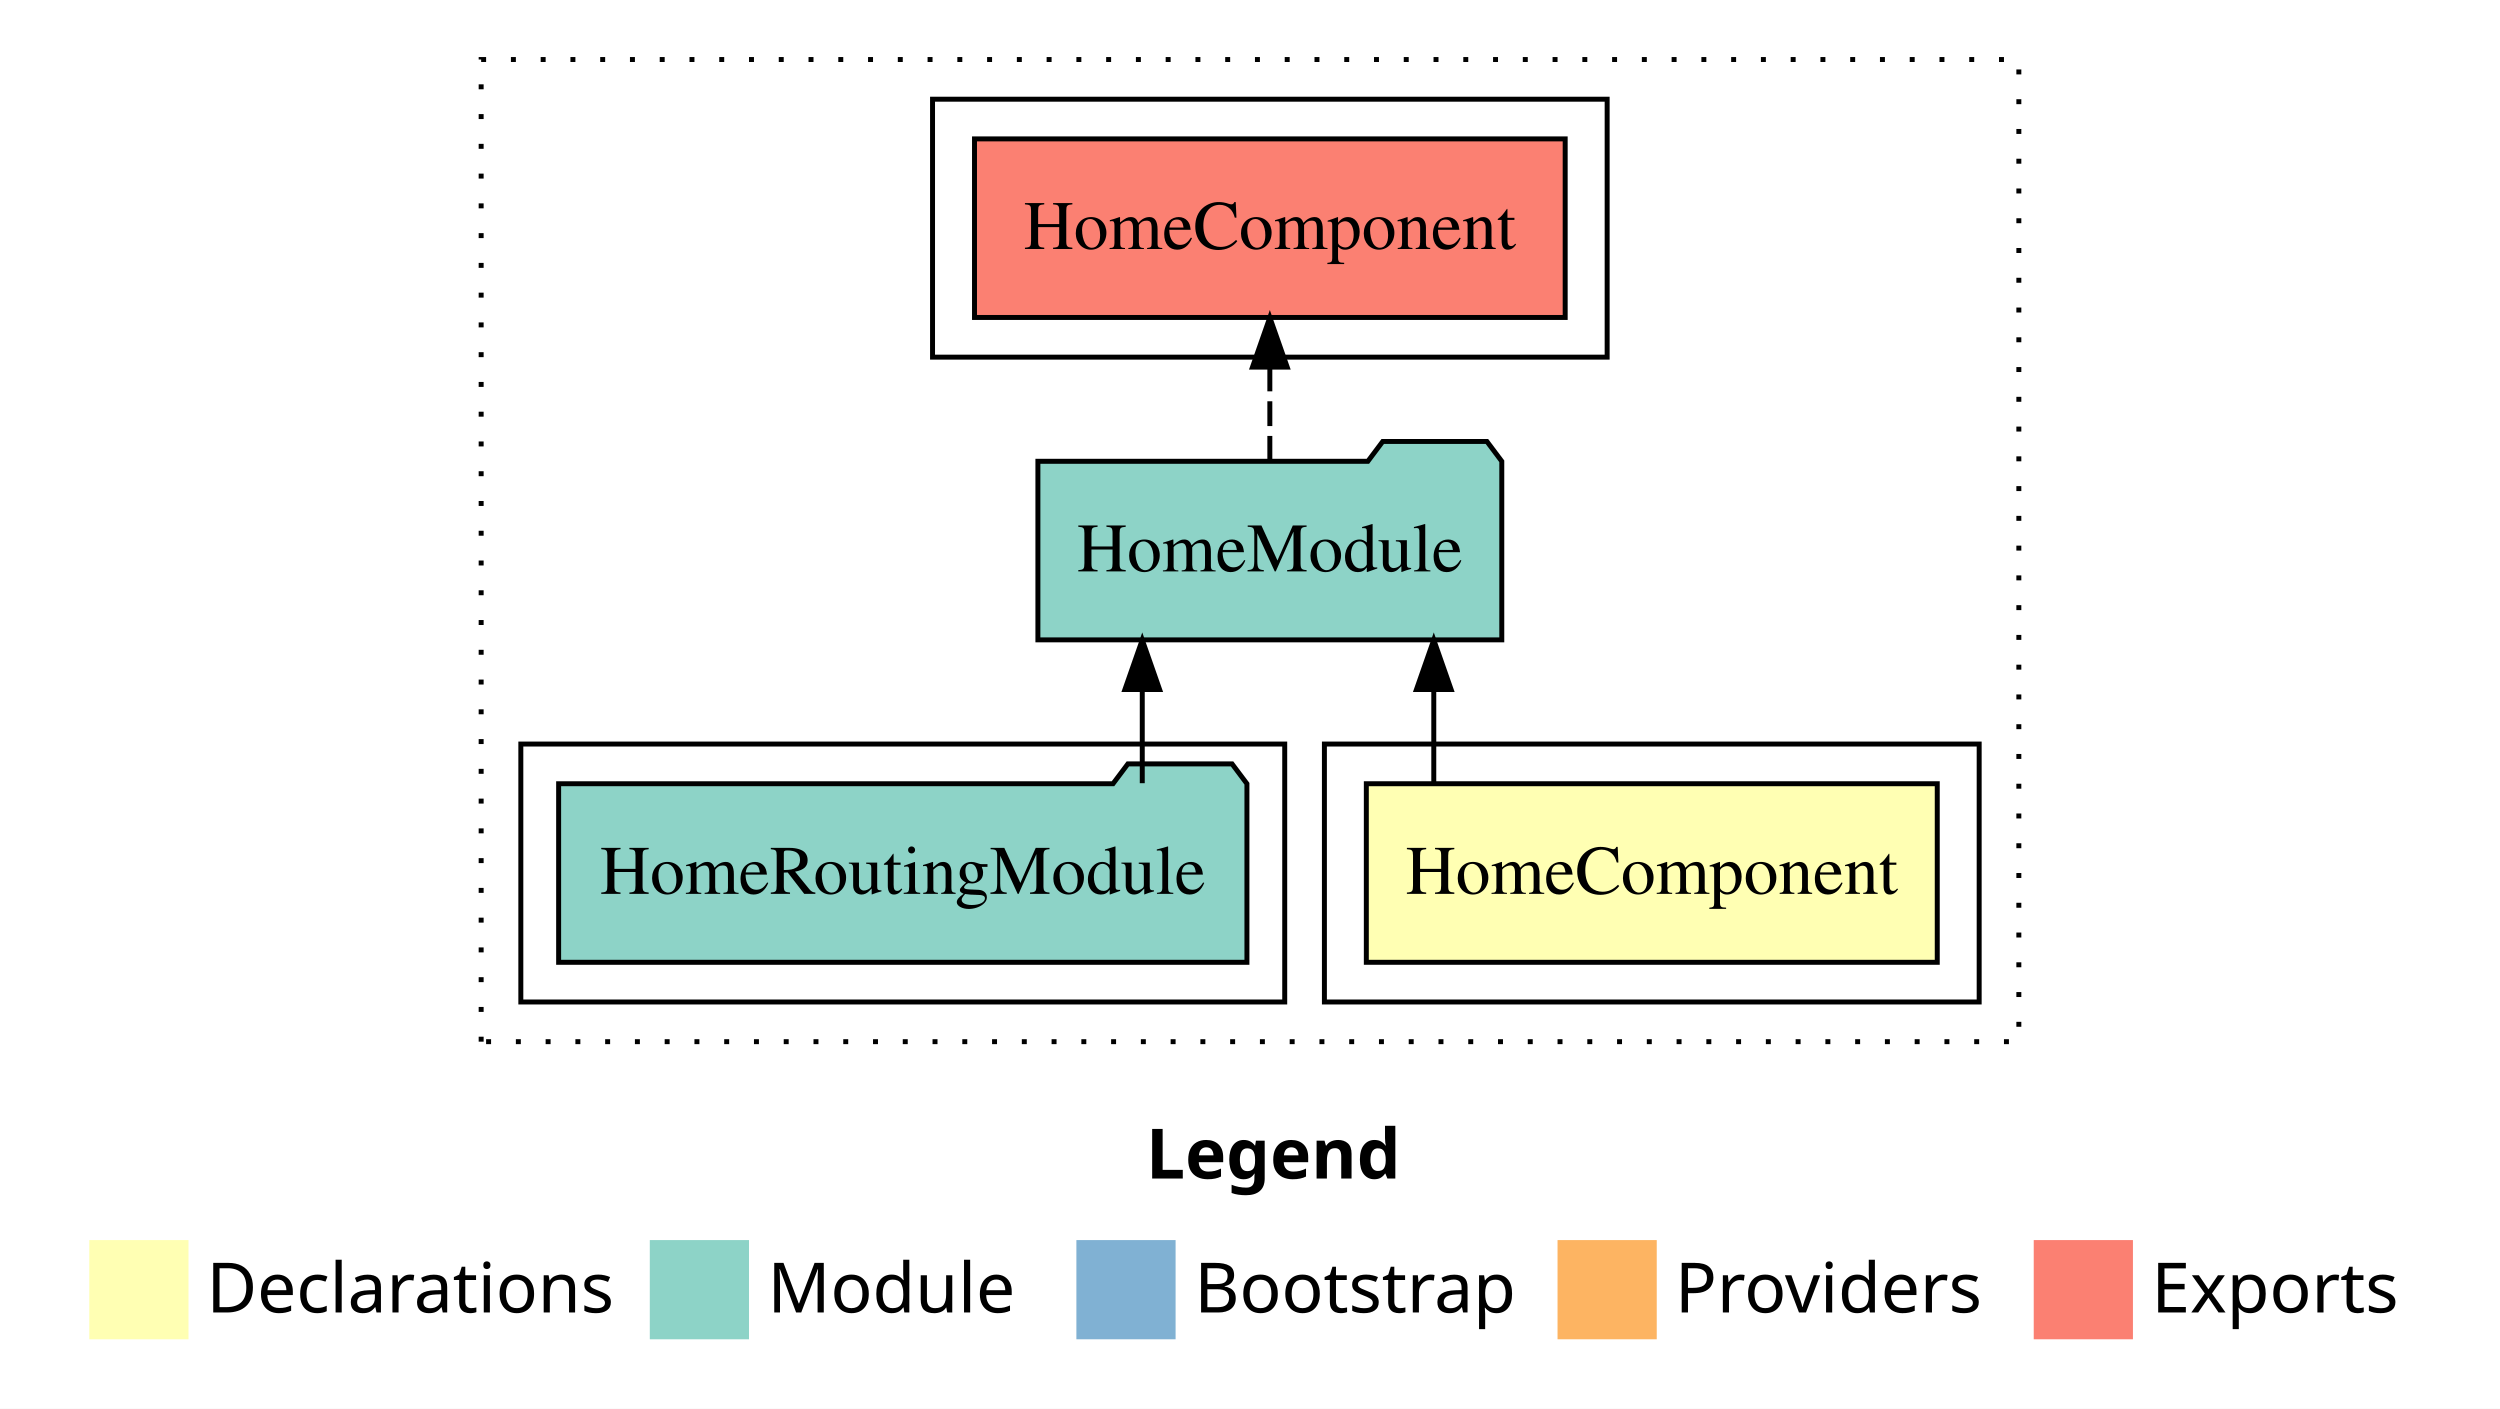
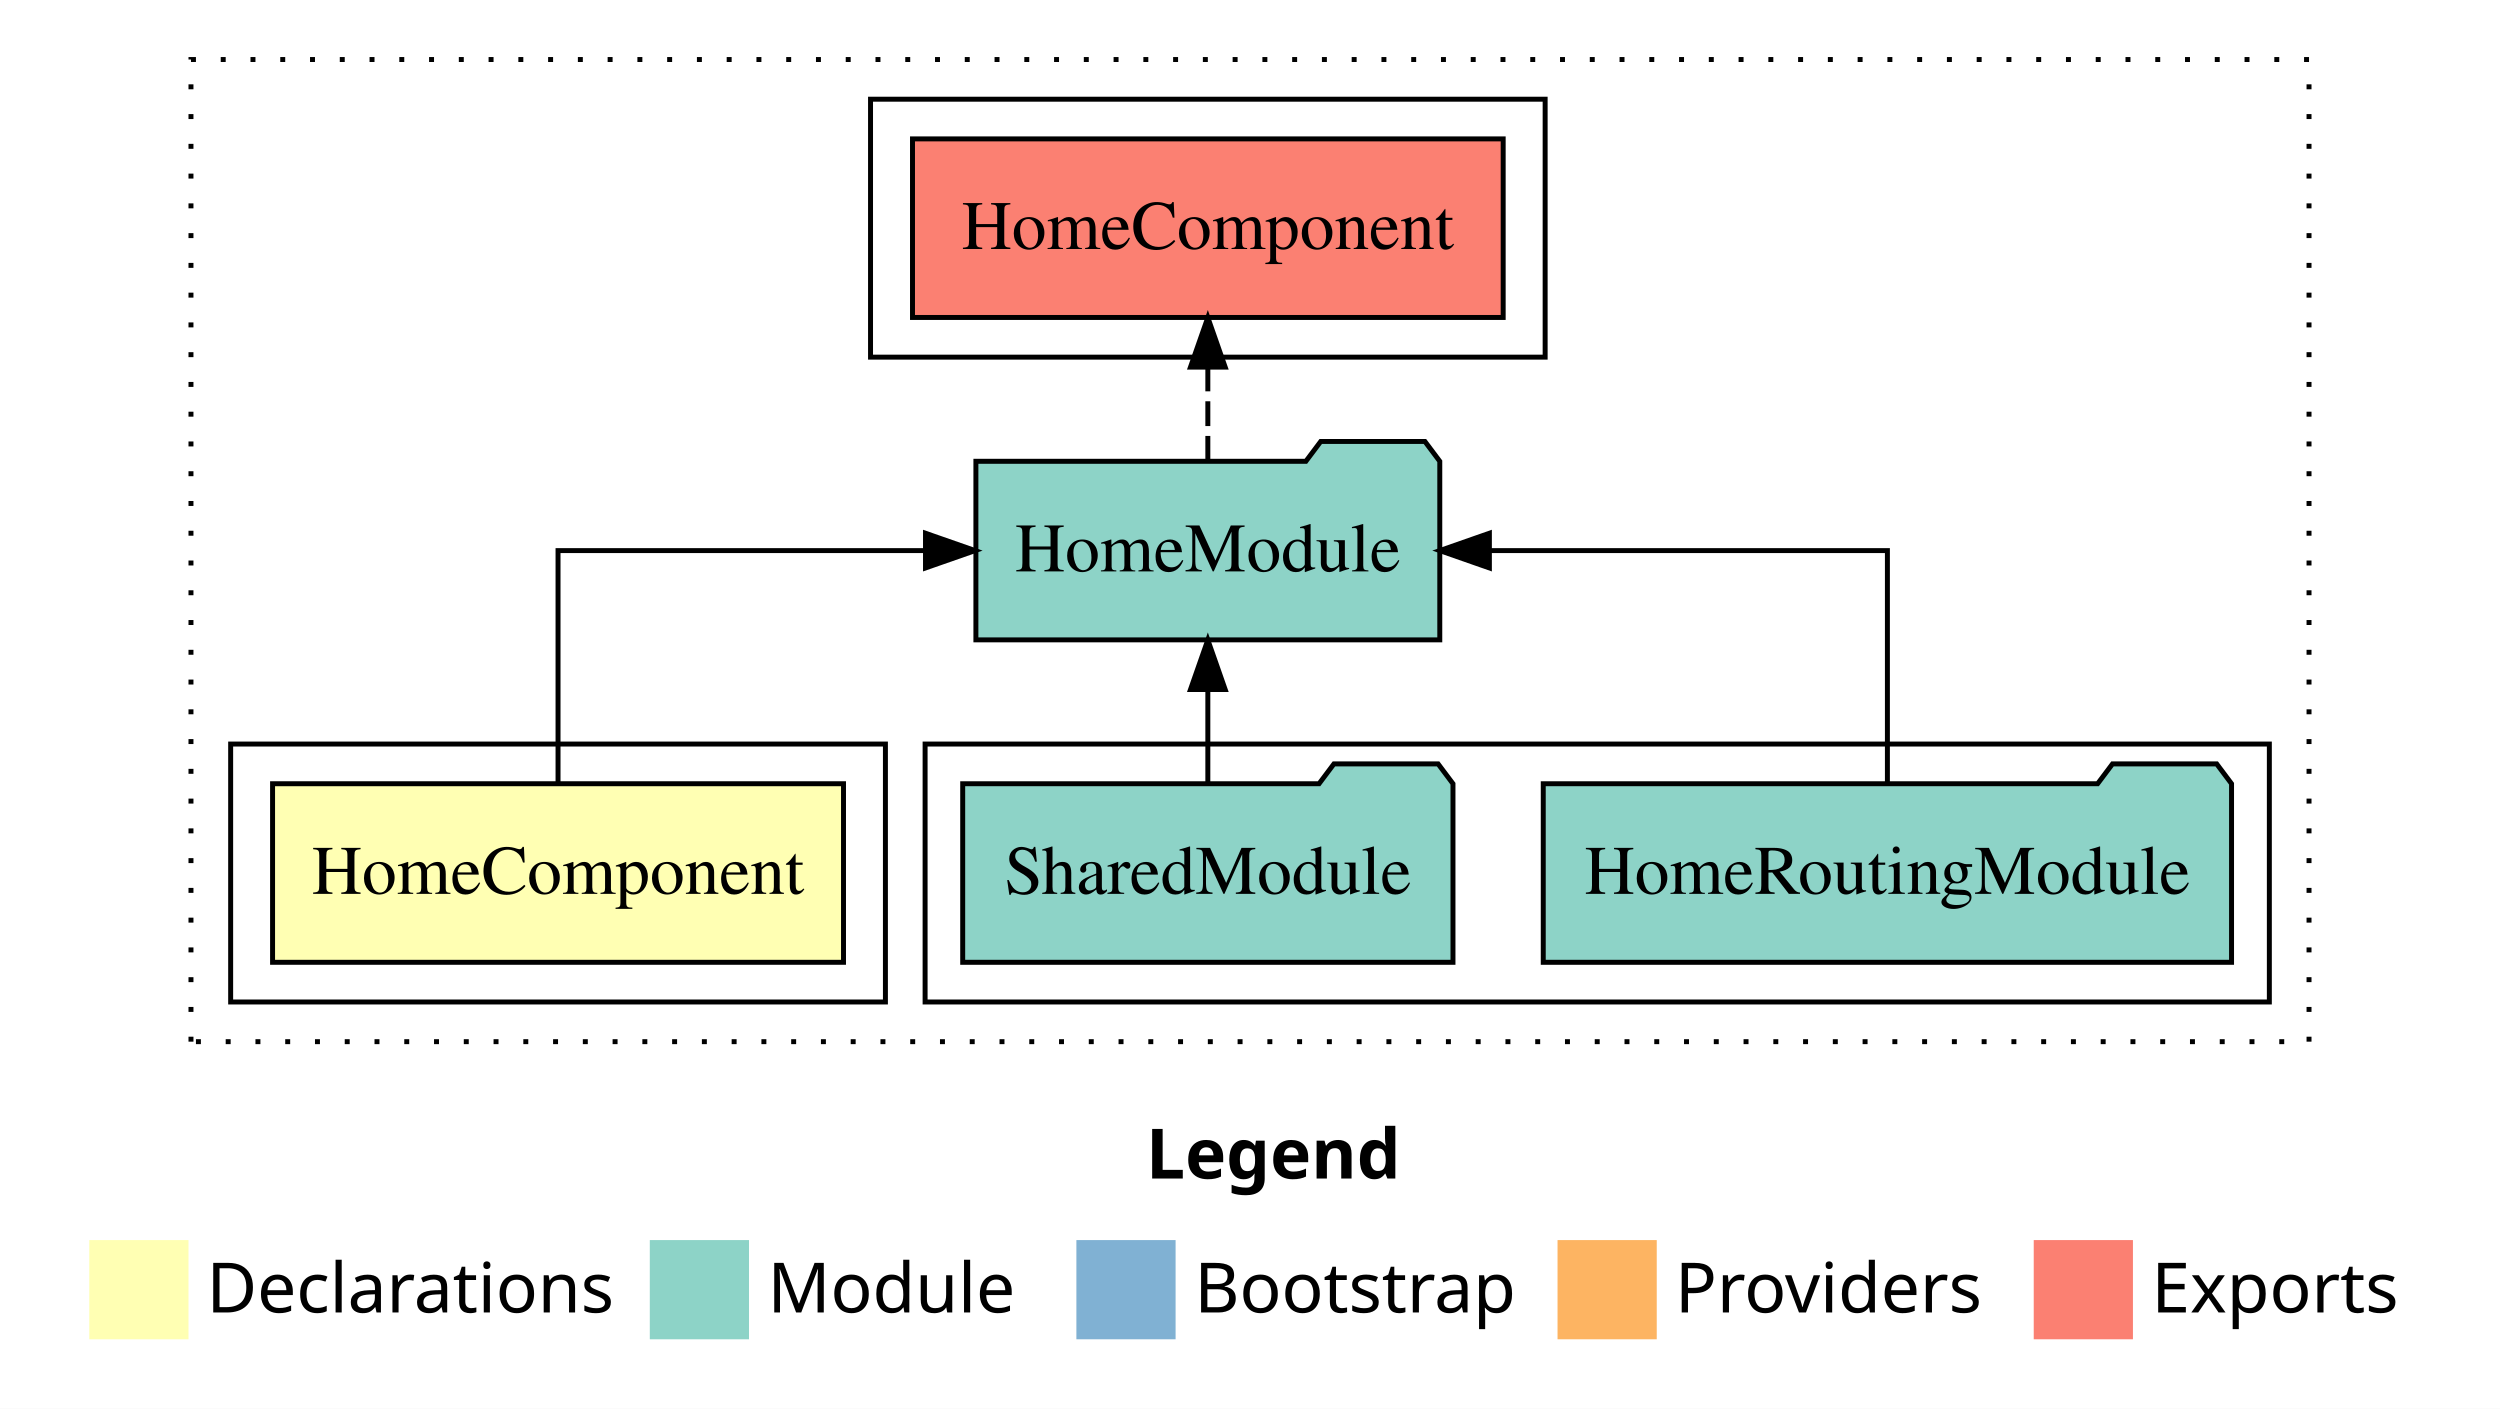
<svg xmlns="http://www.w3.org/2000/svg" width="504pt" height="284pt" viewBox="0.00 0.00 504.00 284.00">
  <g id="graph0" class="graph" transform="scale(1 1) rotate(0) translate(4 280)">
    <polygon fill="white" stroke="transparent" points="-4,4 -4,-280 500,-280 500,4 -4,4" />
    <text text-anchor="start" x="227.01" y="-42.4" font-family="Times-12" font-weight="bold" font-size="14.00">Legend</text>
    <polygon fill="#ffffb3" stroke="transparent" points="14,-10 14,-30 34,-30 34,-10 14,-10" />
    <text text-anchor="start" x="37.63" y="-15.4" font-family="Times-12" font-size="14.00">  Declarations</text>
    <polygon fill="#8dd3c7" stroke="transparent" points="127,-10 127,-30 147,-30 147,-10 127,-10" />
    <text text-anchor="start" x="150.73" y="-15.4" font-family="Times-12" font-size="14.00">  Module</text>
    <polygon fill="#80b1d3" stroke="transparent" points="213,-10 213,-30 233,-30 233,-10 213,-10" />
    <text text-anchor="start" x="236.78" y="-15.4" font-family="Times-12" font-size="14.00">  Bootstrap</text>
    <polygon fill="#fdb462" stroke="transparent" points="310,-10 310,-30 330,-30 330,-10 310,-10" />
    <text text-anchor="start" x="333.67" y="-15.4" font-family="Times-12" font-size="14.00">  Providers</text>
    <polygon fill="#fb8072" stroke="transparent" points="406,-10 406,-30 426,-30 426,-10 406,-10" />
    <text text-anchor="start" x="429.73" y="-15.4" font-family="Times-12" font-size="14.00">  Exports</text>
    <g id="clust1" class="cluster">
-       <polygon fill="none" stroke="black" stroke-dasharray="1,5" points="93,-70 93,-268 403,-268 403,-70 93,-70" />
+       <polygon fill="none" stroke="black" stroke-dasharray="1,5" points="34.5,-70 34.5,-268 461.5,-268 461.5,-70 34.5,-70" />
+     </g>
+     <g id="clust4" class="cluster">
+       <polygon fill="none" stroke="black" points="182.5,-78 182.5,-130 453.5,-130 453.5,-78 182.5,-78" />
    </g>
    <g id="clust2" class="cluster">
-       <polygon fill="none" stroke="black" points="263,-78 263,-130 395,-130 395,-78 263,-78" />
-     </g>
-     <g id="clust4" class="cluster">
-       <polygon fill="none" stroke="black" points="101,-78 101,-130 255,-130 255,-78 101,-78" />
+       <polygon fill="none" stroke="black" points="42.5,-78 42.5,-130 174.5,-130 174.5,-78 42.5,-78" />
    </g>
    <g id="clust5" class="cluster">
-       <polygon fill="none" stroke="black" points="184,-208 184,-260 320,-260 320,-208 184,-208" />
+       <polygon fill="none" stroke="black" points="171.5,-208 171.5,-260 307.5,-260 307.5,-208 171.5,-208" />
    </g>
    <g id="node1" class="node">
-       <polygon fill="#ffffb3" stroke="black" points="386.55,-122 271.45,-122 271.45,-86 386.55,-86 386.55,-122" />
-       <text text-anchor="middle" x="329" y="-99.8" font-family="Times,serif" font-size="14.00">HomeComponent</text>
+       <polygon fill="#ffffb3" stroke="black" points="166.05,-122 50.95,-122 50.95,-86 166.05,-86 166.05,-122" />
+       <text text-anchor="middle" x="108.5" y="-99.8" font-family="Times,serif" font-size="14.00">HomeComponent</text>
    </g>
    <g id="node2" class="node">
-       <polygon fill="#8dd3c7" stroke="black" points="298.76,-187 295.76,-191 274.76,-191 271.76,-187 205.24,-187 205.24,-151 298.76,-151 298.76,-187" />
-       <text text-anchor="middle" x="252" y="-164.8" font-family="Times,serif" font-size="14.00">HomeModule</text>
+       <polygon fill="#8dd3c7" stroke="black" points="286.26,-187 283.26,-191 262.26,-191 259.26,-187 192.74,-187 192.74,-151 286.26,-151 286.26,-187" />
+       <text text-anchor="middle" x="239.5" y="-164.8" font-family="Times,serif" font-size="14.00">HomeModule</text>
    </g>
    <g id="edge1" class="edge">
-       <path fill="none" stroke="black" d="M285.05,-122.11C285.05,-122.11 285.05,-140.99 285.05,-140.99" />
-       <polygon fill="black" stroke="black" points="281.55,-140.99 285.05,-150.99 288.55,-140.99 281.55,-140.99" />
+       <path fill="none" stroke="black" d="M108.5,-122.11C108.5,-141.34 108.5,-169 108.5,-169 108.5,-169 182.58,-169 182.58,-169" />
+       <polygon fill="black" stroke="black" points="182.58,-172.5 192.58,-169 182.58,-165.5 182.58,-172.5" />
+     </g>
+     <g id="node5" class="node">
+       <polygon fill="#fb8072" stroke="black" points="299.04,-252 179.96,-252 179.96,-216 299.04,-216 299.04,-252" />
+       <text text-anchor="middle" x="239.5" y="-229.8" font-family="Times,serif" font-size="14.00">HomeComponent </text>
+     </g>
+     <g id="edge4" class="edge">
+       <path fill="none" stroke="black" stroke-dasharray="5,2" d="M239.5,-187.11C239.5,-187.11 239.5,-205.99 239.5,-205.99" />
+       <polygon fill="black" stroke="black" points="236,-205.99 239.5,-215.99 243,-205.99 236,-205.99" />
+     </g>
+     <g id="node3" class="node">
+       <polygon fill="#8dd3c7" stroke="black" points="445.88,-122 442.88,-126 421.88,-126 418.88,-122 307.12,-122 307.12,-86 445.88,-86 445.88,-122" />
+       <text text-anchor="middle" x="376.5" y="-99.8" font-family="Times,serif" font-size="14.00">HomeRoutingModule</text>
+     </g>
+     <g id="edge2" class="edge">
+       <path fill="none" stroke="black" d="M376.5,-122.11C376.5,-141.34 376.5,-169 376.5,-169 376.5,-169 296.26,-169 296.26,-169" />
+       <polygon fill="black" stroke="black" points="296.26,-165.5 286.26,-169 296.26,-172.5 296.26,-165.5" />
    </g>
    <g id="node4" class="node">
-       <polygon fill="#fb8072" stroke="black" points="311.54,-252 192.46,-252 192.46,-216 311.54,-216 311.54,-252" />
-       <text text-anchor="middle" x="252" y="-229.8" font-family="Times,serif" font-size="14.00">HomeComponent </text>
+       <polygon fill="#8dd3c7" stroke="black" points="288.92,-122 285.92,-126 264.92,-126 261.92,-122 190.08,-122 190.08,-86 288.92,-86 288.92,-122" />
+       <text text-anchor="middle" x="239.5" y="-99.8" font-family="Times,serif" font-size="14.00">SharedModule</text>
    </g>
    <g id="edge3" class="edge">
-       <path fill="none" stroke="black" stroke-dasharray="5,2" d="M252,-187.11C252,-187.11 252,-205.99 252,-205.99" />
-       <polygon fill="black" stroke="black" points="248.5,-205.99 252,-215.99 255.5,-205.99 248.5,-205.99" />
-     </g>
-     <g id="node3" class="node">
-       <polygon fill="#8dd3c7" stroke="black" points="247.38,-122 244.38,-126 223.38,-126 220.38,-122 108.62,-122 108.62,-86 247.38,-86 247.38,-122" />
-       <text text-anchor="middle" x="178" y="-99.8" font-family="Times,serif" font-size="14.00">HomeRoutingModule</text>
-     </g>
-     <g id="edge2" class="edge">
-       <path fill="none" stroke="black" d="M226.28,-122.11C226.28,-122.11 226.28,-140.99 226.28,-140.99" />
-       <polygon fill="black" stroke="black" points="222.78,-140.99 226.28,-150.99 229.78,-140.99 222.78,-140.99" />
+       <path fill="none" stroke="black" d="M239.5,-122.11C239.5,-122.11 239.5,-140.99 239.5,-140.99" />
+       <polygon fill="black" stroke="black" points="236,-140.99 239.5,-150.99 243,-140.99 236,-140.99" />
    </g>
  </g>
</svg>
